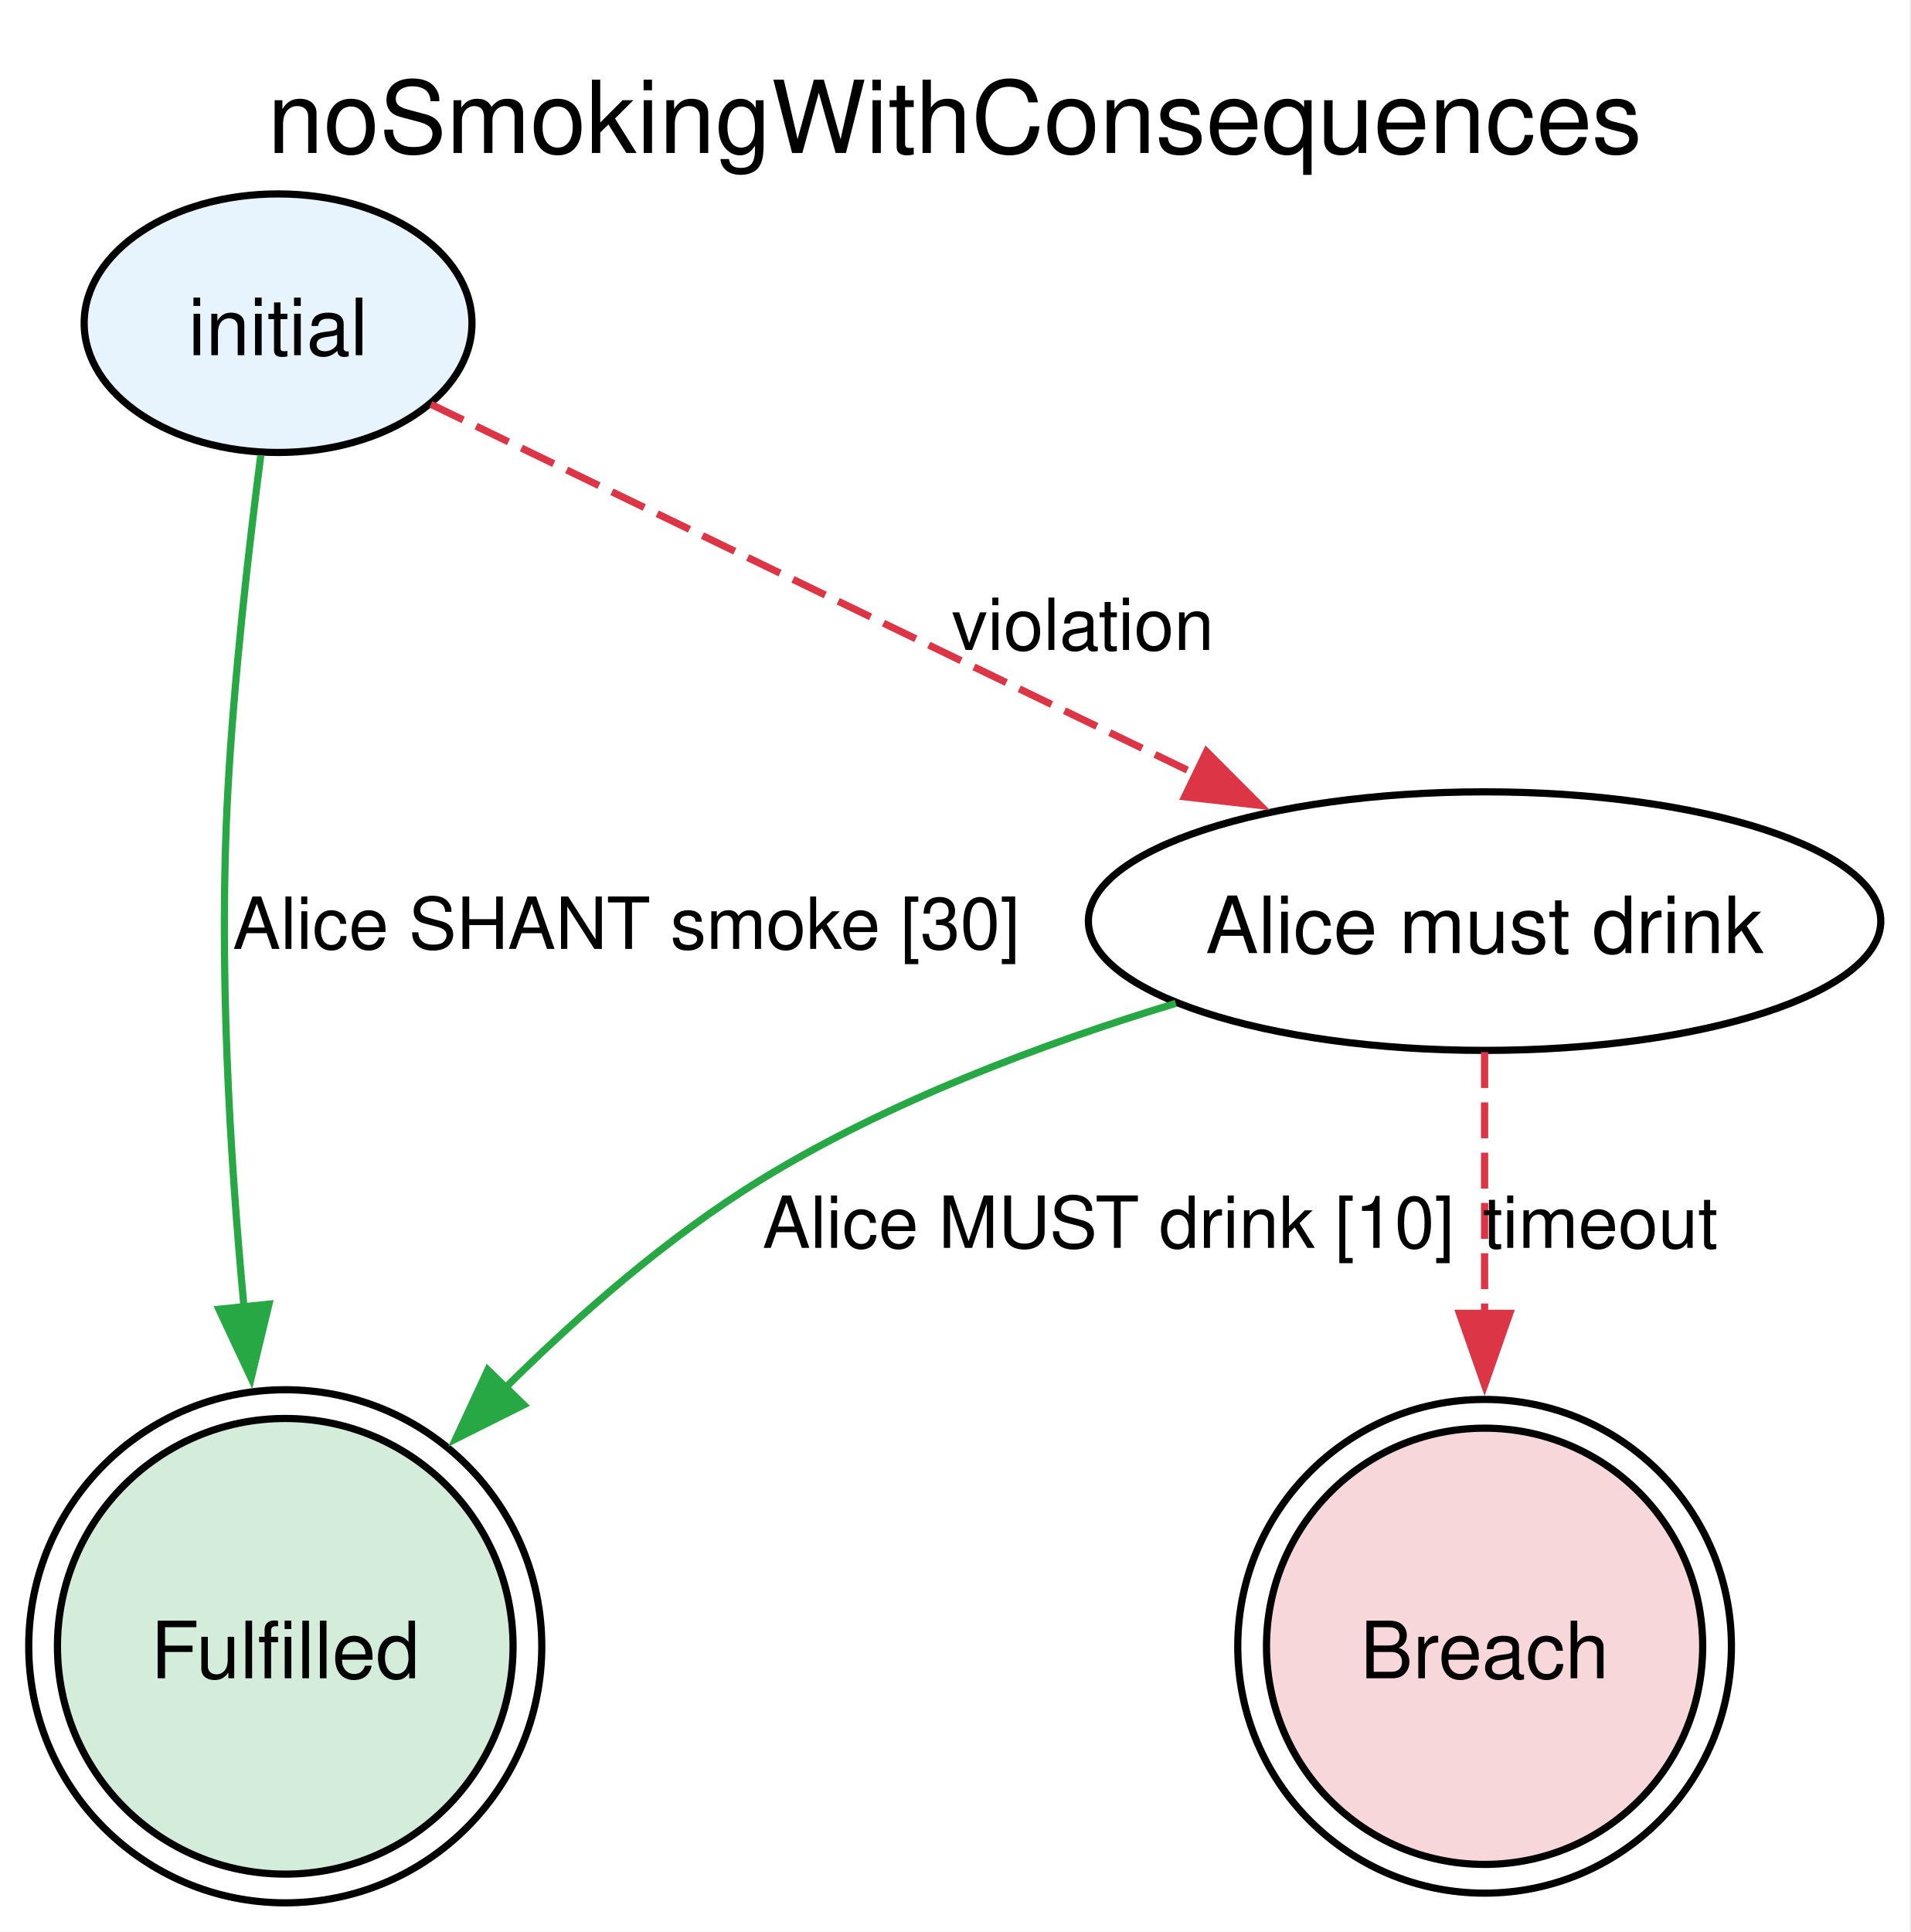
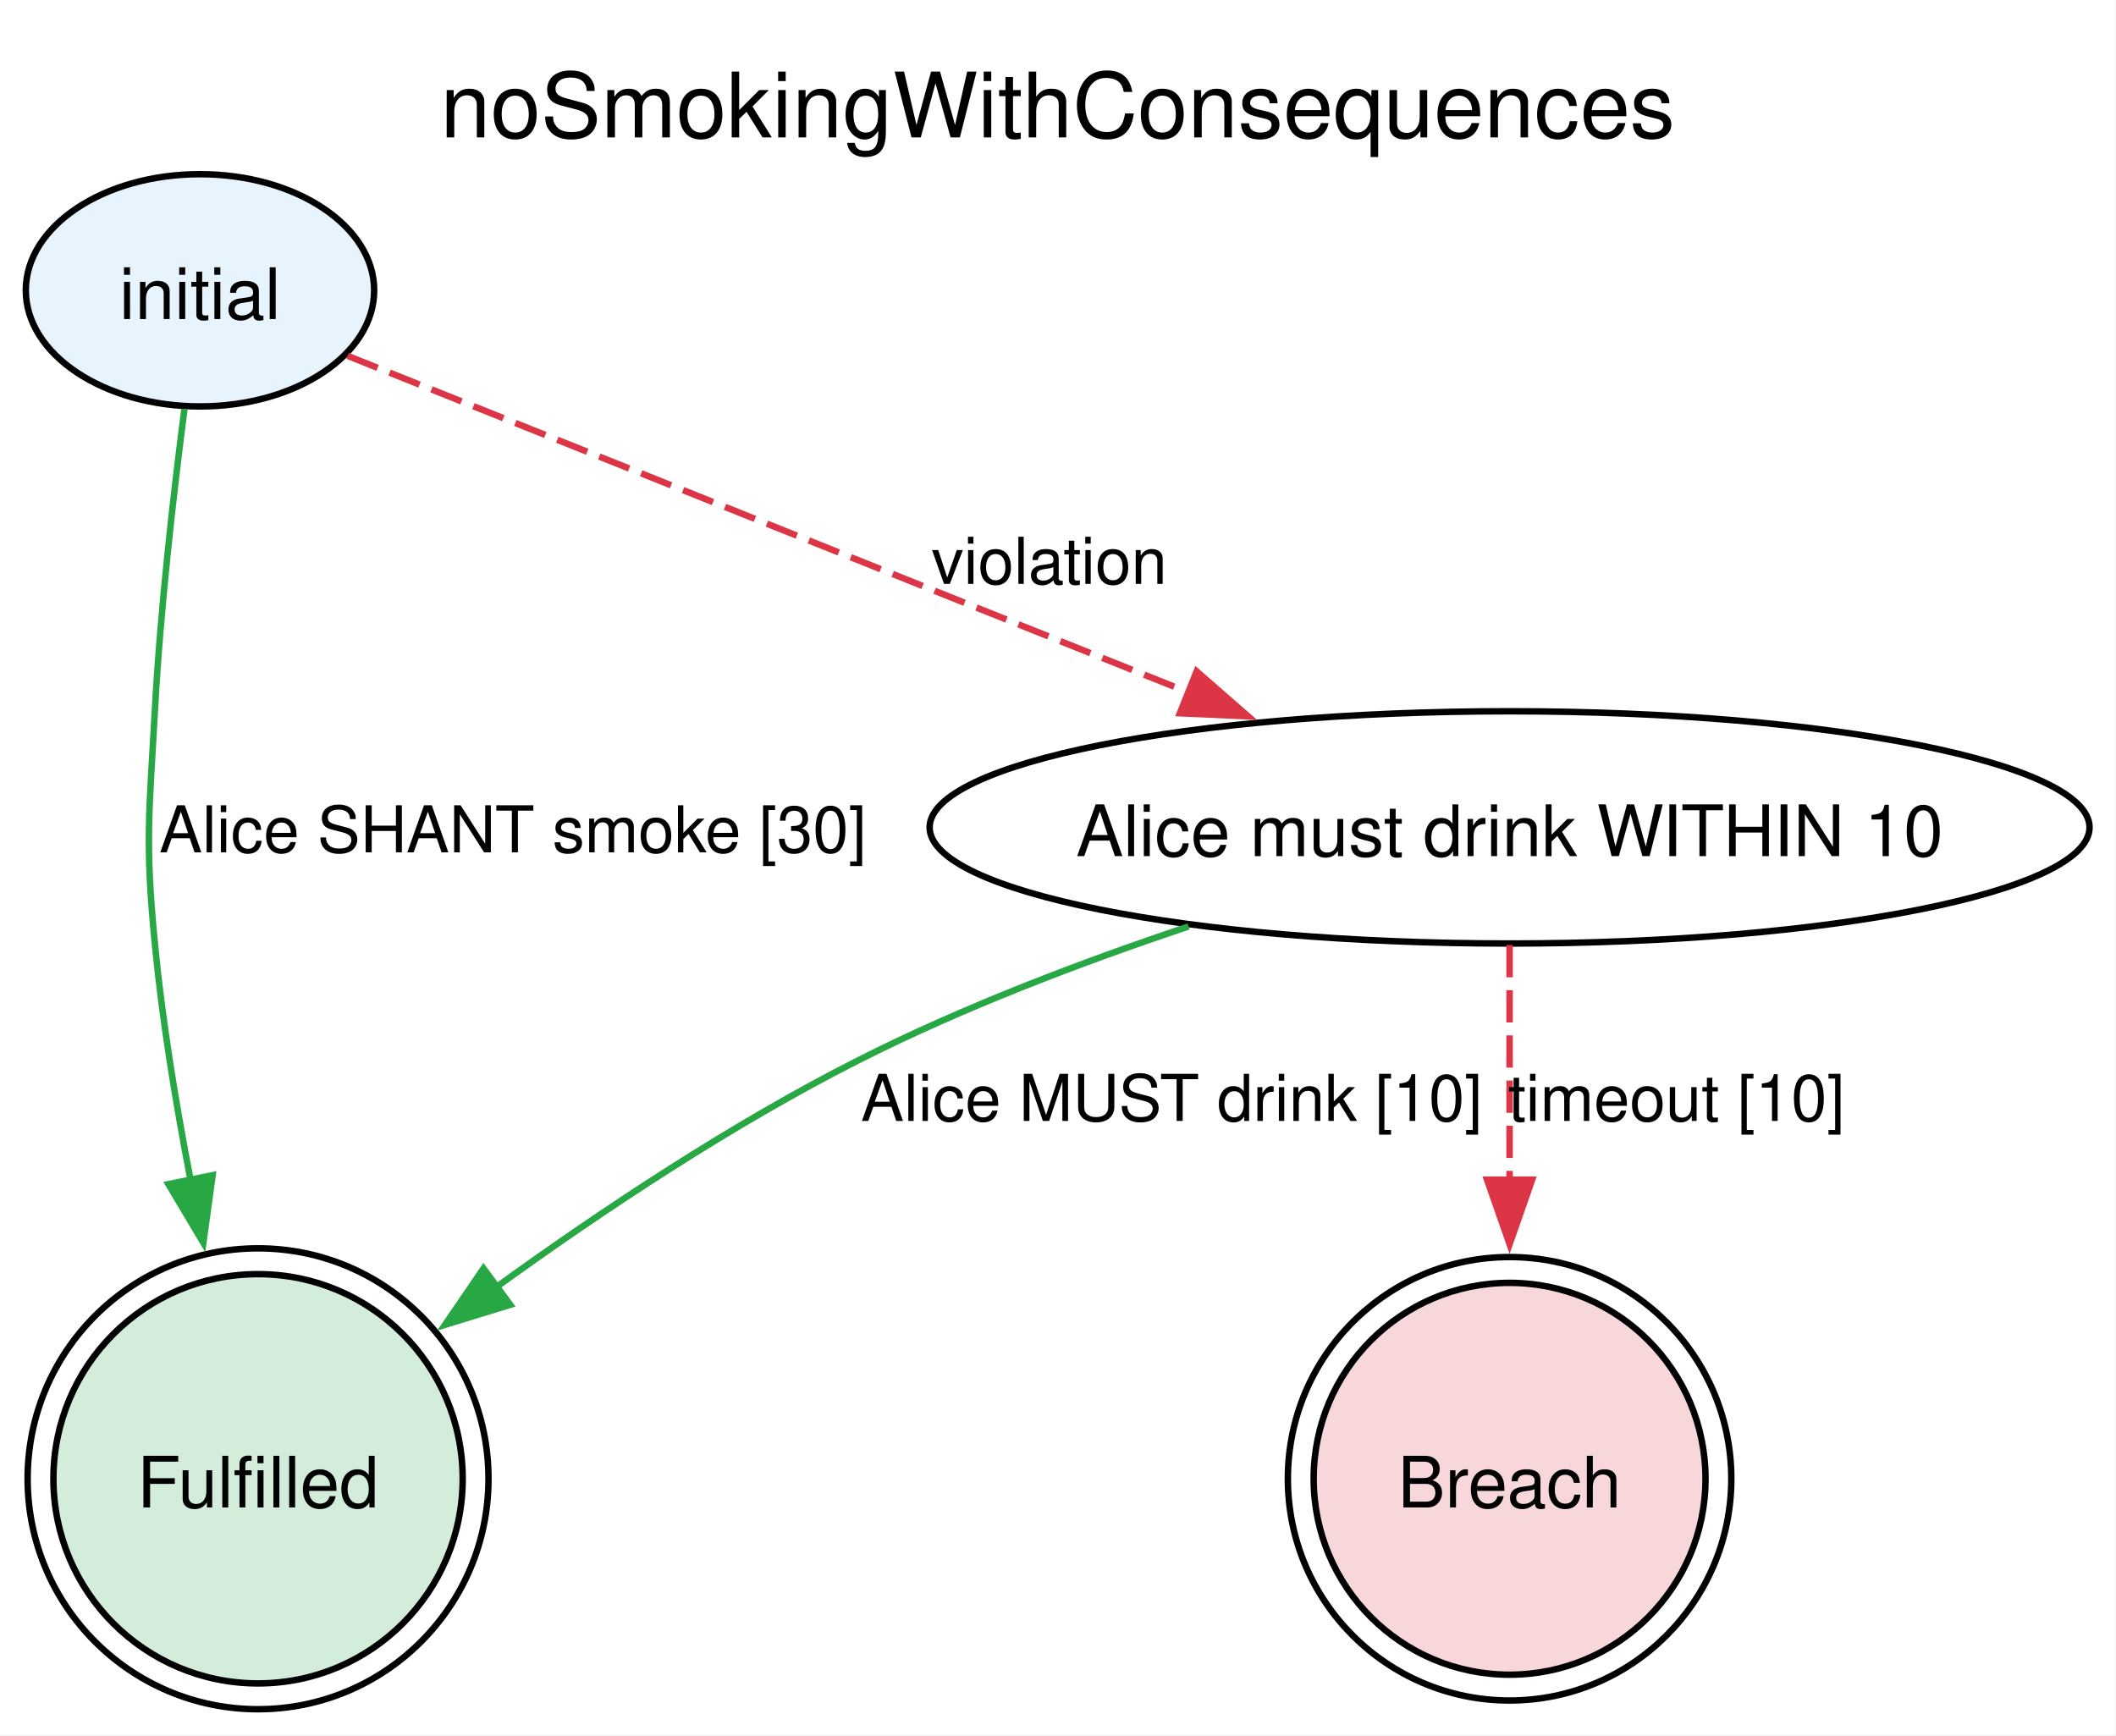
- <svg xmlns="http://www.w3.org/2000/svg" width="266pt" height="269pt" viewBox="0.00 0.00 266.00 269.00">
+ <svg xmlns="http://www.w3.org/2000/svg" width="328pt" height="269pt" viewBox="0.00 0.00 328.00 269.00">
  <g id="graph0" class="graph" transform="scale(1 1) rotate(0) translate(4 264.94)">
-     <polygon fill="white" stroke="none" points="-4,4 -4,-264.94 261.89,-264.94 261.89,4 -4,4" />
-     <text xml:space="preserve" text-anchor="middle" x="128.95" y="-243.64" font-family="Helvetica,sans-Serif" font-size="14.00">noSmokingWithConsequences</text>
+     <polygon fill="white" stroke="none" points="-4,4 -4,-264.94 323.9,-264.94 323.9,4 -4,4" />
+     <text xml:space="preserve" text-anchor="middle" x="159.95" y="-243.64" font-family="Helvetica,sans-Serif" font-size="14.00">noSmokingWithConsequences</text>
    <g id="node1" class="node">
-       <ellipse fill="#e8f4fd" stroke="black" cx="34.72" cy="-219.94" rx="27" ry="18" />
-       <text xml:space="preserve" text-anchor="middle" x="34.72" y="-215.49" font-family="Helvetica,sans-Serif" font-size="11.00">initial</text>
+       <ellipse fill="#e8f4fd" stroke="black" cx="27" cy="-219.94" rx="27" ry="18" />
+       <text xml:space="preserve" text-anchor="middle" x="27" y="-215.49" font-family="Helvetica,sans-Serif" font-size="11.00">initial</text>
    </g>
    <g id="node2" class="node">
-       <ellipse fill="#d4edda" stroke="black" cx="35.72" cy="-35.72" rx="31.72" ry="31.72" />
-       <ellipse fill="none" stroke="black" cx="35.72" cy="-35.72" rx="35.72" ry="35.72" />
-       <text xml:space="preserve" text-anchor="middle" x="35.72" y="-31.27" font-family="Helvetica,sans-Serif" font-size="11.00">Fulfilled</text>
+       <ellipse fill="#d4edda" stroke="black" cx="36" cy="-35.72" rx="31.72" ry="31.72" />
+       <ellipse fill="none" stroke="black" cx="36" cy="-35.72" rx="35.72" ry="35.72" />
+       <text xml:space="preserve" text-anchor="middle" x="36" y="-31.27" font-family="Helvetica,sans-Serif" font-size="11.00">Fulfilled</text>
    </g>
    <g id="edge1" class="edge">
-       <path fill="none" stroke="#28a745" d="M32.31,-201.53C30.64,-188.63 28.58,-170.6 27.72,-154.69 26.43,-130.97 27.94,-104.6 29.99,-82.81" />
-       <polygon fill="#28a745" stroke="#28a745" points="33.45,-83.36 30.97,-73.05 26.48,-82.65 33.45,-83.36" />
-       <text xml:space="preserve" text-anchor="middle" x="83.22" y="-132.82" font-family="Helvetica,sans-Serif" font-size="10.00">Alice SHANT smoke [30]</text>
+       <path fill="none" stroke="#28a745" d="M24.59,-201.53C22.92,-188.63 20.86,-170.6 20,-154.69 19.13,-138.71 18.46,-134.62 20,-118.69 21.16,-106.66 23.27,-93.77 25.57,-81.86" />
+       <polygon fill="#28a745" stroke="#28a745" points="28.96,-82.78 27.52,-72.29 22.1,-81.39 28.96,-82.78" />
+       <text xml:space="preserve" text-anchor="middle" x="75.5" y="-132.82" font-family="Helvetica,sans-Serif" font-size="10.00">Alice SHANT smoke [30]</text>
    </g>
    <g id="node3" class="node">
-       <ellipse fill="#ffffff" stroke="black" cx="202.72" cy="-136.69" rx="55.17" ry="18" />
-       <text xml:space="preserve" text-anchor="middle" x="202.72" y="-132.24" font-family="Helvetica,sans-Serif" font-size="11.00">Alice must drink</text>
+       <ellipse fill="#ffffff" stroke="black" cx="230" cy="-136.69" rx="89.9" ry="18" />
+       <text xml:space="preserve" text-anchor="middle" x="230" y="-132.24" font-family="Helvetica,sans-Serif" font-size="11.00">Alice must drink WITHIN 10</text>
    </g>
    <g id="edge2" class="edge">
-       <path fill="none" stroke="#dc3545" stroke-dasharray="5,2" d="M56,-208.65C82.8,-195.69 129.41,-173.15 162.91,-156.95" />
-       <polygon fill="#dc3545" stroke="#dc3545" points="164,-160.3 171.48,-152.8 160.96,-154 164,-160.3" />
-       <text xml:space="preserve" text-anchor="middle" x="146.78" y="-174.44" font-family="Helvetica,sans-Serif" font-size="10.00">violation</text>
+       <path fill="none" stroke="#dc3545" stroke-dasharray="5,2" d="M49.89,-209.78C81.37,-197.18 138.84,-174.18 180.41,-157.54" />
+       <polygon fill="#dc3545" stroke="#dc3545" points="181.49,-160.88 189.47,-153.91 178.89,-154.38 181.49,-160.88" />
+       <text xml:space="preserve" text-anchor="middle" x="158.65" y="-174.44" font-family="Helvetica,sans-Serif" font-size="10.00">violation</text>
    </g>
    <g id="edge3" class="edge">
-       <path fill="none" stroke="#28a745" d="M159.72,-125.24C141.13,-119.61 119.64,-111.55 101.97,-100.69 89.18,-92.83 76.86,-82.13 66.39,-71.73" />
-       <polygon fill="#28a745" stroke="#28a745" points="68.94,-69.34 59.46,-64.6 63.92,-74.21 68.94,-69.34" />
-       <text xml:space="preserve" text-anchor="middle" x="150.35" y="-91.19" font-family="Helvetica,sans-Serif" font-size="10.00">Alice MUST drink [10]</text>
+       <path fill="none" stroke="#28a745" d="M180.24,-121.33C163.63,-115.78 145.28,-108.79 129.25,-100.69 109.59,-90.76 89.24,-77.24 72.6,-65.19" />
+       <polygon fill="#28a745" stroke="#28a745" points="75.1,-62.69 64.97,-59.58 70.95,-68.32 75.1,-62.69" />
+       <text xml:space="preserve" text-anchor="middle" x="177.62" y="-91.19" font-family="Helvetica,sans-Serif" font-size="10.00">Alice MUST drink [10]</text>
    </g>
    <g id="node4" class="node">
-       <ellipse fill="#f8d7da" stroke="black" cx="202.72" cy="-35.72" rx="30.37" ry="30.37" />
-       <ellipse fill="none" stroke="black" cx="202.72" cy="-35.72" rx="34.37" ry="34.37" />
-       <text xml:space="preserve" text-anchor="middle" x="202.72" y="-31.27" font-family="Helvetica,sans-Serif" font-size="11.00">Breach</text>
+       <ellipse fill="#f8d7da" stroke="black" cx="230" cy="-35.72" rx="30.37" ry="30.37" />
+       <ellipse fill="none" stroke="black" cx="230" cy="-35.72" rx="34.37" ry="34.37" />
+       <text xml:space="preserve" text-anchor="middle" x="230" y="-31.27" font-family="Helvetica,sans-Serif" font-size="11.00">Breach</text>
    </g>
    <g id="edge4" class="edge">
-       <path fill="none" stroke="#dc3545" stroke-dasharray="5,2" d="M202.72,-118.45C202.72,-108.26 202.72,-94.83 202.72,-81.81" />
-       <polygon fill="#dc3545" stroke="#dc3545" points="206.22,-82.08 202.72,-72.08 199.22,-82.08 206.22,-82.08" />
-       <text xml:space="preserve" text-anchor="middle" x="218.85" y="-91.19" font-family="Helvetica,sans-Serif" font-size="10.00">timeout</text>
+       <path fill="none" stroke="#dc3545" stroke-dasharray="5,2" d="M230,-118.45C230,-108.26 230,-94.83 230,-81.81" />
+       <polygon fill="#dc3545" stroke="#dc3545" points="233.5,-82.08 230,-72.08 226.5,-82.08 233.5,-82.08" />
+       <text xml:space="preserve" text-anchor="middle" x="255.88" y="-91.19" font-family="Helvetica,sans-Serif" font-size="10.00">timeout [10]</text>
    </g>
  </g>
</svg>
